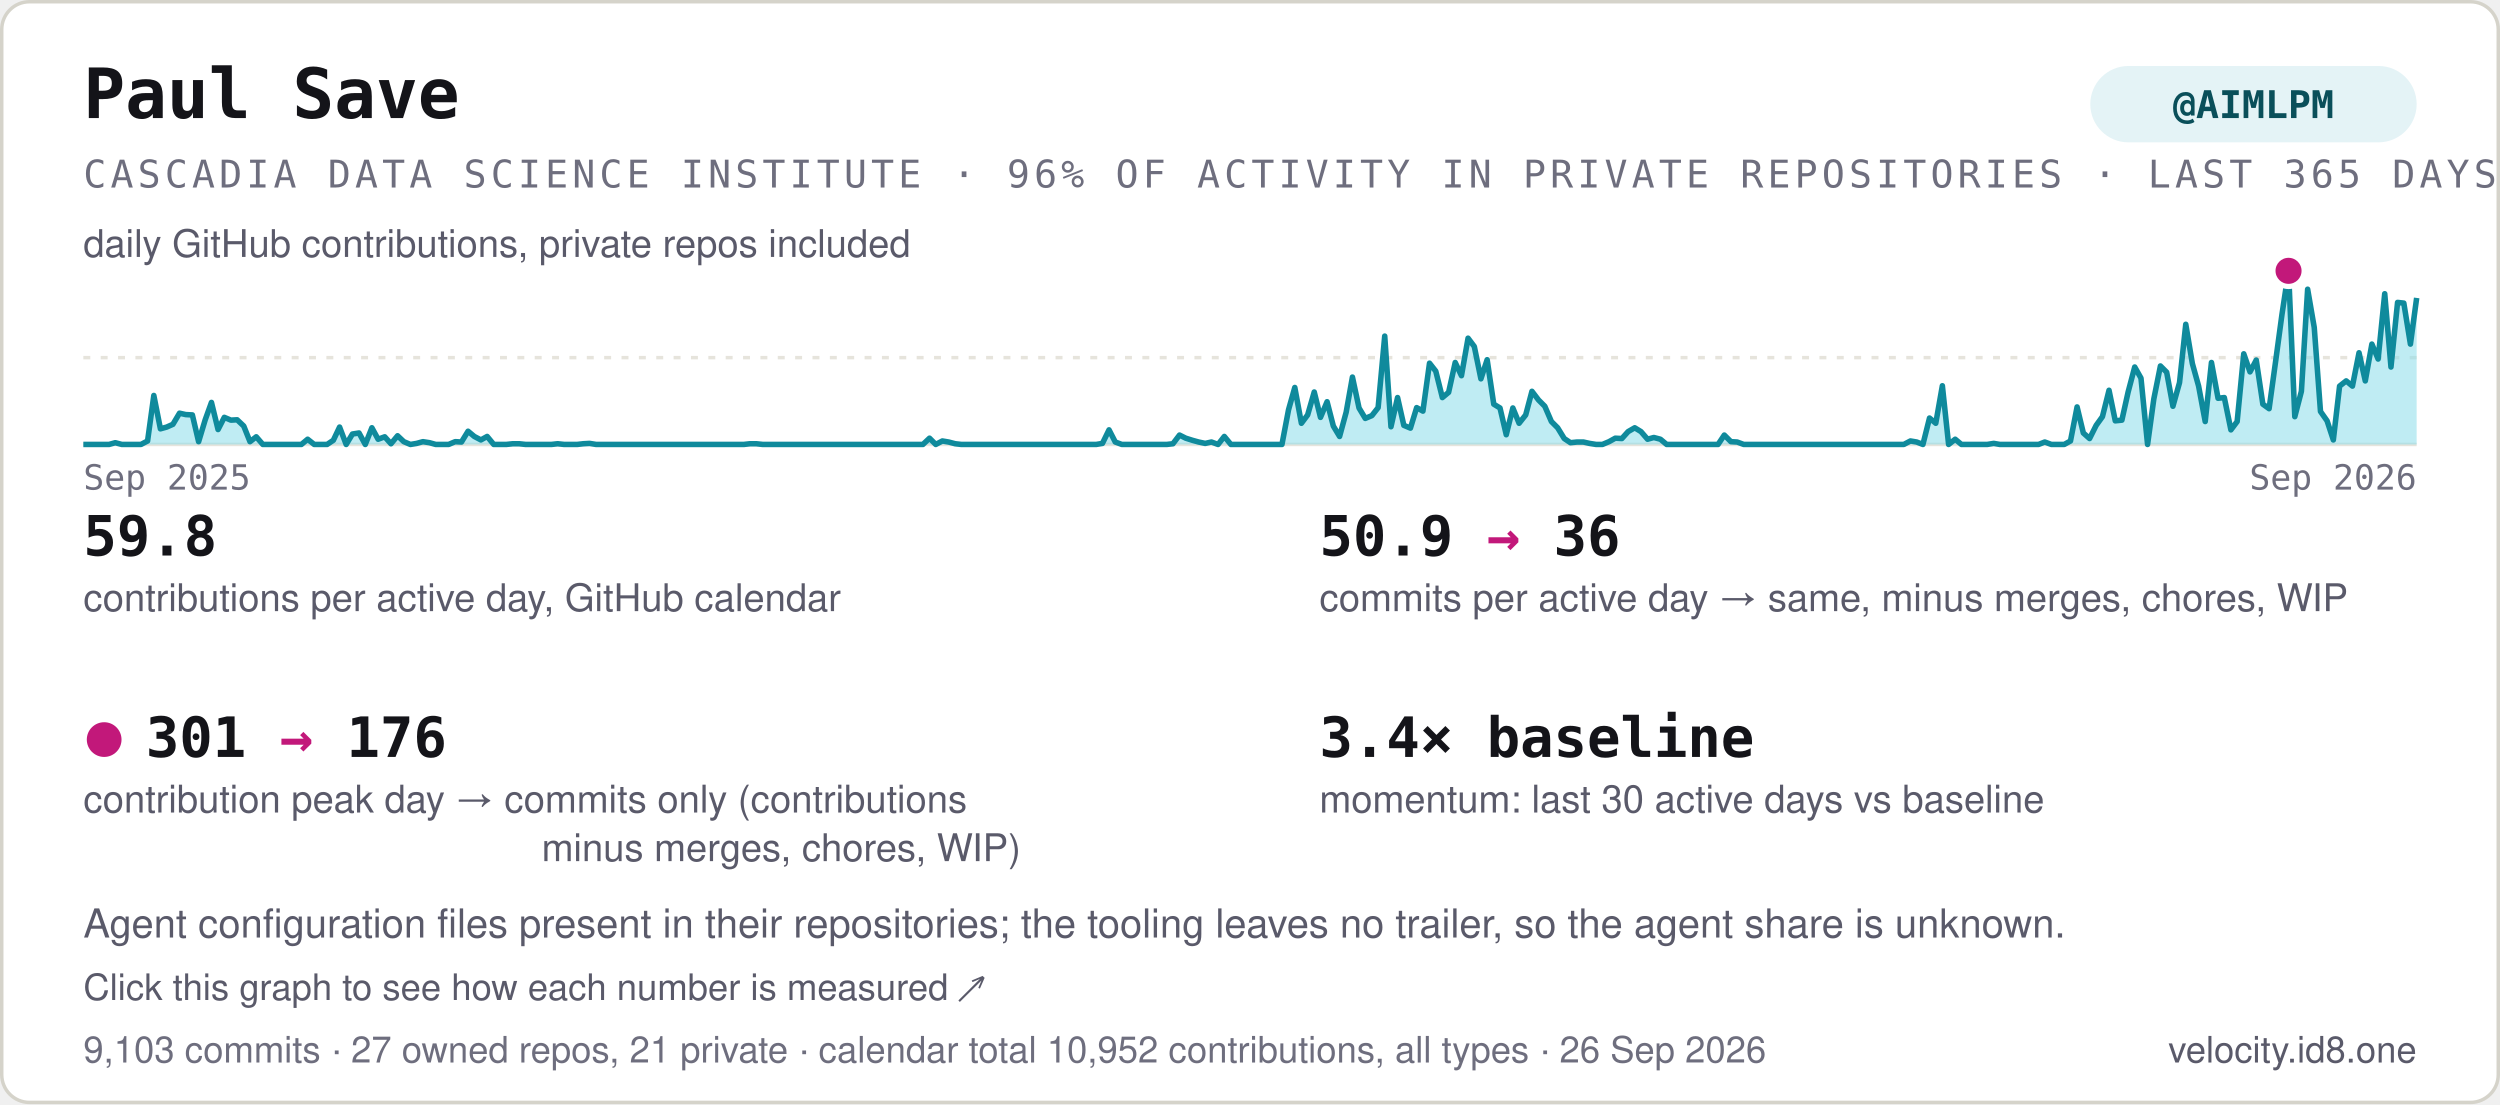
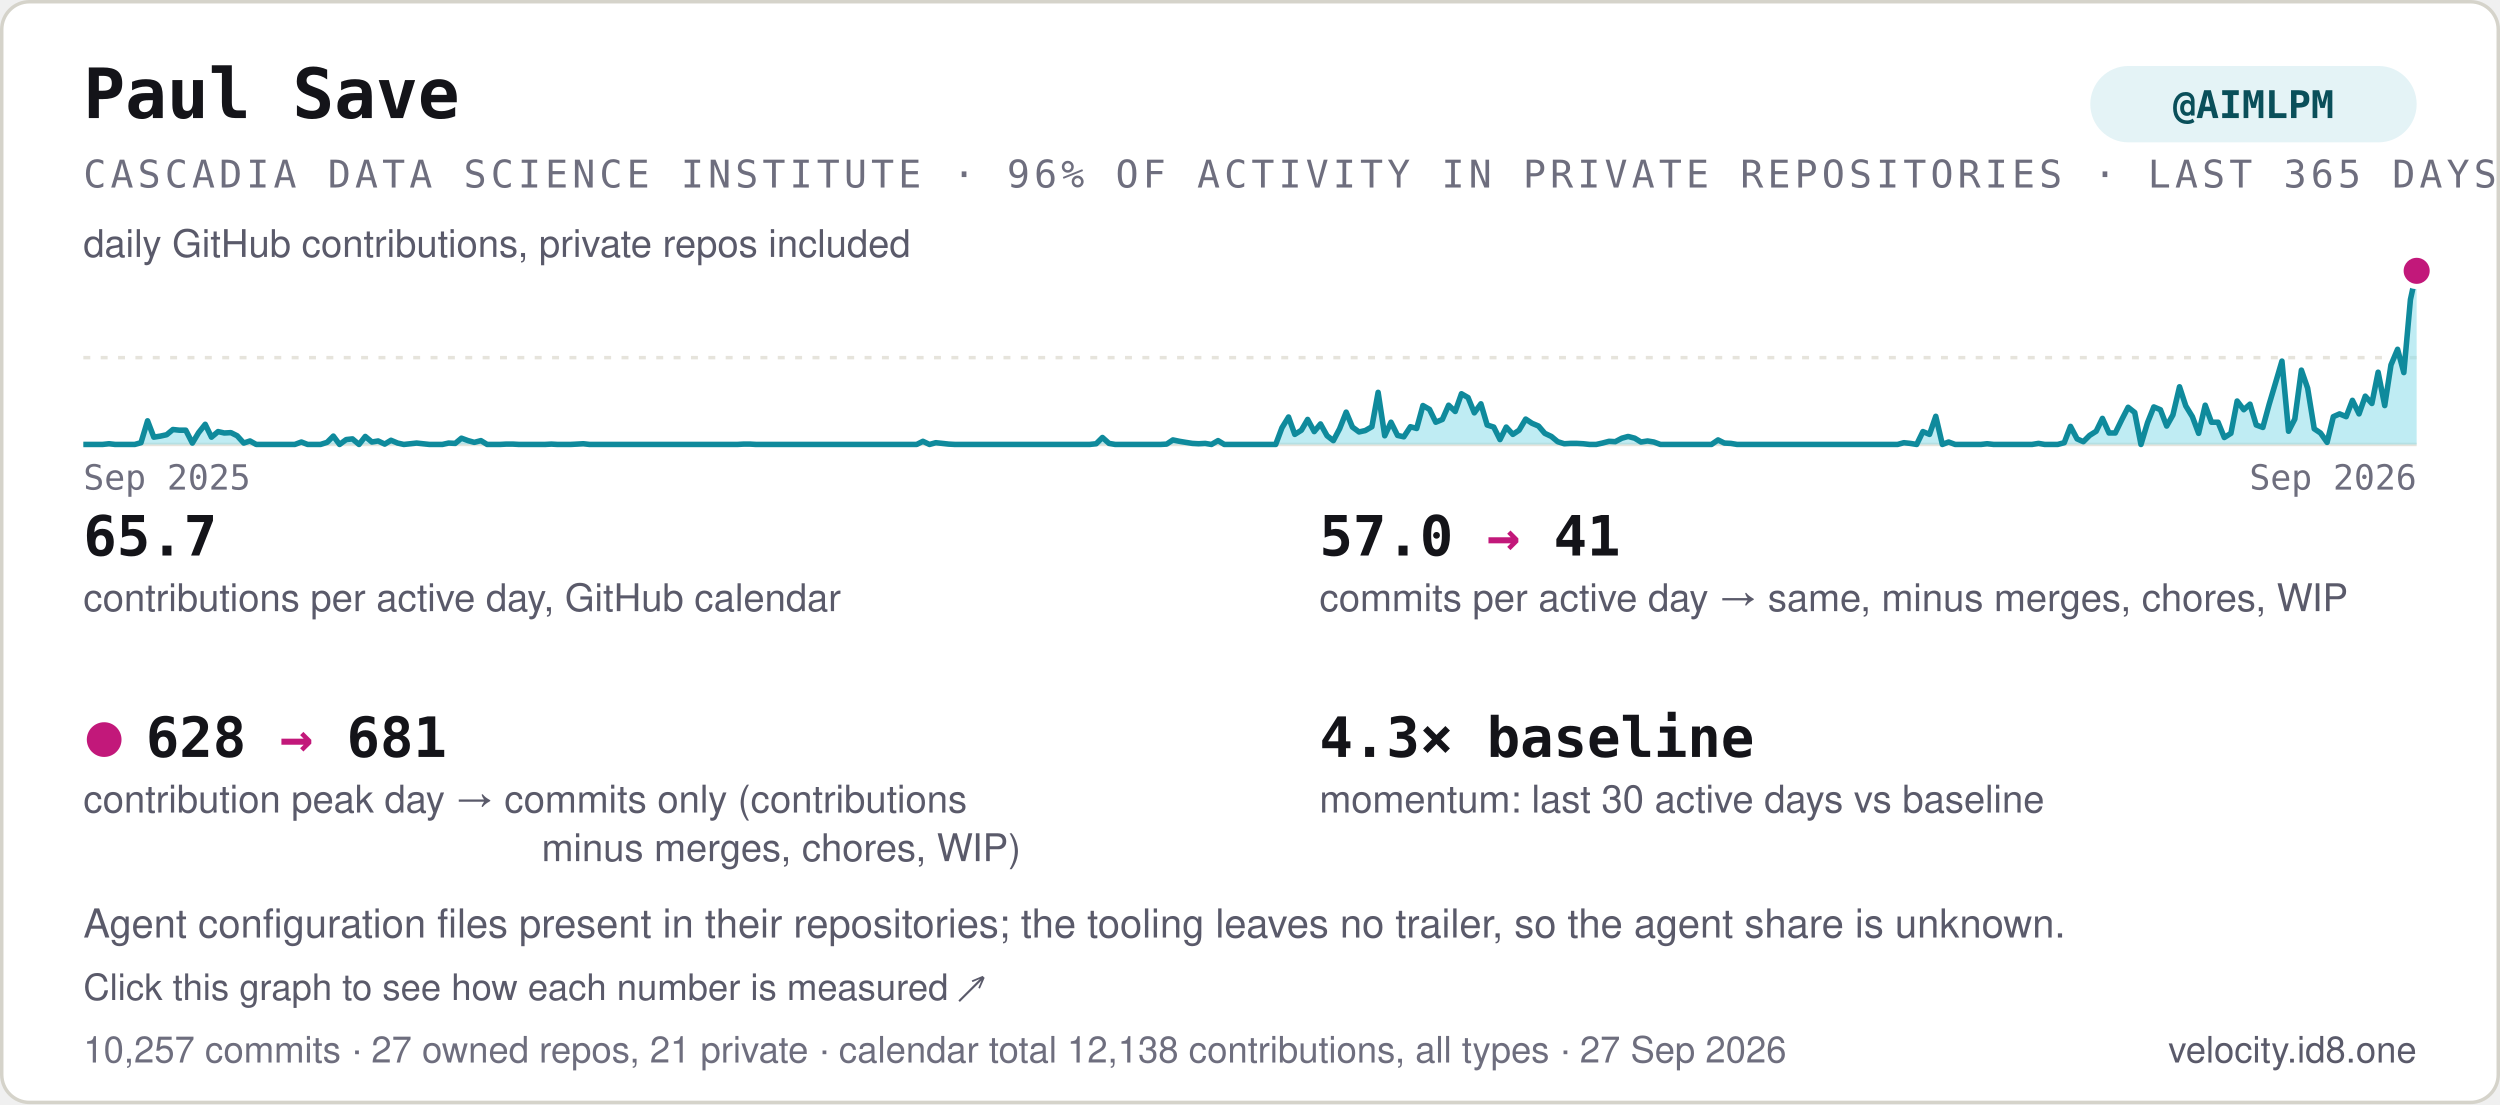
<svg xmlns="http://www.w3.org/2000/svg" width="720" height="318" viewBox="0 0 720 318" role="img" aria-label="Paul Save: Velocity Graph">
  <rect x="0.5" y="0.5" width="719" height="317" rx="8" fill="#FFFFFF" stroke="#D5D3CA" />
  <text x="24" y="34" font-family="Departure Mono, JetBrains Mono, ui-monospace, Menlo, monospace" font-size="20" font-weight="700" fill="#141419">Paul Save</text>
  <text x="24" y="54" font-family="Departure Mono, JetBrains Mono, ui-monospace, Menlo, monospace" font-size="11" letter-spacing="1.2" fill="#6E6E7E">CASCADIA DATA SCIENCE INSTITUTE · 96% OF ACTIVITY IN PRIVATE REPOSITORIES · LAST 365 DAYS</text>
  <rect x="602" y="19" width="94" height="22" rx="11" fill="#E4F3F6" />
  <text x="649" y="34" text-anchor="middle" font-family="Departure Mono, JetBrains Mono, ui-monospace, Menlo, monospace" font-size="11" font-weight="600" fill="#0A4F5A">@AIMLPM</text>
  <line x1="24" x2="696" y1="128" y2="128" stroke="#E6E4DC" />
  <line x1="24" x2="696" y1="103.0" y2="103.0" stroke="#E6E4DC" stroke-dasharray="2 3" />
-   <path d="M24.0,128.0 L25.8,128.0 L27.7,128.0 L29.5,128.0 L31.4,128.0 L33.2,127.5 L35.1,128.0 L36.9,128.0 L38.8,128.0 L40.6,128.0 L42.5,127.0 L44.3,113.9 L46.2,123.5 L48.0,123.0 L49.8,122.2 L51.7,119.0 L53.5,119.4 L55.4,119.5 L57.2,127.2 L59.1,120.9 L60.9,115.9 L62.8,123.7 L64.6,120.2 L66.5,121.0 L68.3,120.9 L70.2,122.7 L72.0,127.2 L73.8,125.8 L75.7,128.0 L77.5,128.0 L79.4,128.0 L81.2,128.0 L83.1,128.0 L84.9,128.0 L86.8,128.0 L88.6,126.5 L90.5,128.0 L92.3,128.0 L94.2,128.0 L96.0,126.8 L97.8,123.0 L99.7,128.0 L101.5,125.0 L103.4,124.7 L105.2,128.0 L107.1,123.2 L108.9,126.5 L110.8,125.8 L112.6,127.8 L114.5,125.5 L116.3,127.2 L118.2,128.0 L120.0,127.7 L121.8,127.2 L123.7,127.5 L125.5,128.0 L127.4,128.0 L129.2,128.0 L131.1,127.2 L132.9,127.3 L134.8,124.2 L136.6,125.7 L138.5,126.7 L140.3,125.7 L142.2,128.0 L144.0,128.0 L145.8,128.0 L147.7,127.8 L149.5,127.8 L151.4,128.0 L153.2,128.0 L155.1,128.0 L156.9,128.0 L158.8,128.0 L160.6,127.8 L162.5,128.0 L164.3,128.0 L166.2,128.0 L168.0,127.8 L169.8,127.7 L171.7,128.0 L173.5,128.0 L175.4,128.0 L177.2,128.0 L179.1,128.0 L180.9,128.0 L182.8,128.0 L184.6,128.0 L186.5,128.0 L188.3,128.0 L190.2,128.0 L192.0,128.0 L193.8,128.0 L195.7,128.0 L197.5,128.0 L199.4,128.0 L201.2,128.0 L203.1,128.0 L204.9,128.0 L206.8,128.0 L208.6,128.0 L210.5,128.0 L212.3,128.0 L214.2,128.0 L216.0,127.8 L217.8,127.8 L219.7,128.0 L221.5,128.0 L223.4,128.0 L225.2,128.0 L227.1,128.0 L228.9,128.0 L230.8,128.0 L232.6,128.0 L234.5,128.0 L236.3,128.0 L238.2,128.0 L240.0,128.0 L241.8,128.0 L243.7,128.0 L245.5,128.0 L247.4,128.0 L249.2,128.0 L251.1,128.0 L252.9,128.0 L254.8,128.0 L256.6,128.0 L258.5,128.0 L260.3,128.0 L262.2,128.0 L264.0,128.0 L265.8,128.0 L267.7,126.2 L269.5,128.0 L271.4,127.0 L273.2,127.3 L275.1,127.8 L276.9,128.0 L278.8,128.0 L280.6,128.0 L282.5,128.0 L284.3,128.0 L286.2,128.0 L288.0,128.0 L289.8,128.0 L291.7,128.0 L293.5,128.0 L295.4,128.0 L297.2,128.0 L299.1,128.0 L300.9,128.0 L302.8,128.0 L304.6,128.0 L306.5,128.0 L308.3,128.0 L310.2,128.0 L312.0,128.0 L313.8,128.0 L315.7,128.0 L317.5,127.7 L319.4,123.8 L321.2,127.3 L323.1,128.0 L324.9,128.0 L326.8,128.0 L328.6,128.0 L330.5,128.0 L332.3,128.0 L334.2,128.0 L336.0,128.0 L337.8,127.8 L339.7,125.3 L341.5,126.2 L343.4,126.8 L345.2,127.3 L347.1,127.7 L348.9,127.3 L350.8,128.0 L352.6,125.7 L354.5,128.0 L356.3,128.0 L358.2,128.0 L360.0,128.0 L361.8,128.0 L363.7,128.0 L365.5,128.0 L367.4,128.0 L369.2,128.0 L371.1,118.0 L372.9,111.6 L374.8,121.9 L376.6,119.5 L378.5,112.9 L380.3,120.2 L382.2,115.7 L384.0,122.7 L385.8,125.7 L387.7,118.7 L389.5,108.6 L391.4,117.5 L393.2,120.5 L395.1,119.7 L396.9,117.4 L398.8,96.8 L400.6,122.9 L402.5,114.5 L404.3,122.5 L406.2,123.3 L408.0,117.4 L409.8,118.4 L411.7,104.6 L413.5,106.9 L415.4,114.5 L417.2,113.0 L419.1,104.4 L420.9,108.2 L422.8,97.4 L424.6,99.8 L426.5,109.1 L428.3,103.6 L430.2,116.4 L432.0,117.5 L433.8,125.2 L435.7,117.5 L437.5,121.9 L439.4,119.5 L441.2,112.7 L443.1,115.2 L444.9,117.0 L446.8,121.4 L448.6,123.2 L450.5,126.3 L452.3,127.5 L454.2,127.3 L456.0,127.3 L457.8,127.7 L459.7,128.0 L461.5,128.0 L463.4,127.2 L465.2,126.2 L467.1,126.3 L468.9,124.3 L470.8,123.2 L472.6,124.3 L474.5,126.5 L476.3,126.0 L478.2,126.5 L480.0,128.0 L481.8,128.0 L483.7,128.0 L485.5,128.0 L487.4,128.0 L489.2,128.0 L491.1,128.0 L492.9,128.0 L494.8,128.0 L496.6,125.3 L498.5,127.2 L500.3,127.3 L502.2,128.0 L504.0,128.0 L505.8,128.0 L507.7,128.0 L509.5,128.0 L511.4,128.0 L513.2,128.0 L515.1,128.0 L516.9,128.0 L518.8,128.0 L520.6,128.0 L522.5,128.0 L524.3,128.0 L526.2,128.0 L528.0,128.0 L529.8,128.0 L531.7,128.0 L533.5,128.0 L535.4,128.0 L537.2,128.0 L539.1,128.0 L540.9,128.0 L542.8,128.0 L544.6,128.0 L546.5,128.0 L548.3,128.0 L550.2,127.0 L552.0,127.3 L553.8,128.0 L555.7,120.4 L557.5,121.9 L559.4,111.1 L561.2,128.0 L563.1,126.5 L564.9,128.0 L566.8,128.0 L568.6,128.0 L570.5,128.0 L572.3,128.0 L574.2,127.7 L576.0,128.0 L577.8,128.0 L579.7,128.0 L581.5,128.0 L583.4,128.0 L585.2,128.0 L587.1,128.0 L588.9,127.3 L590.8,128.0 L592.6,128.0 L594.5,128.0 L596.3,127.0 L598.2,117.2 L600.0,124.7 L601.8,126.3 L603.7,122.5 L605.5,120.0 L607.4,112.4 L609.2,121.2 L611.1,121.0 L612.9,112.9 L614.8,105.7 L616.6,108.9 L618.5,128.0 L620.3,114.9 L622.2,105.4 L624.0,107.2 L625.8,117.0 L627.7,110.2 L629.5,93.4 L631.4,104.7 L633.2,111.2 L635.1,121.4 L636.9,104.4 L638.8,114.7 L640.6,114.5 L642.5,123.8 L644.3,121.4 L646.2,101.9 L648.0,107.1 L649.8,103.7 L651.7,116.4 L653.5,117.7 L655.4,103.9 L657.2,90.6 L659.1,78.0 L660.9,120.0 L662.8,112.7 L664.6,83.3 L666.5,94.3 L668.3,118.5 L670.2,121.2 L672.0,126.7 L673.8,111.2 L675.7,109.7 L677.5,111.2 L679.4,101.6 L681.2,109.7 L683.1,99.1 L684.9,103.4 L686.8,84.6 L688.6,105.7 L690.5,87.1 L692.3,87.3 L694.2,99.1 L696.0,85.8 L696.0,128 L24,128 Z" fill="#8ADCE8" fill-opacity="0.55" />
-   <path d="M24.0,128.0 L25.8,128.0 L27.7,128.0 L29.5,128.0 L31.4,128.0 L33.2,127.5 L35.1,128.0 L36.9,128.0 L38.8,128.0 L40.6,128.0 L42.5,127.0 L44.3,113.9 L46.2,123.5 L48.0,123.0 L49.8,122.2 L51.7,119.0 L53.5,119.4 L55.4,119.5 L57.2,127.2 L59.1,120.9 L60.9,115.9 L62.8,123.7 L64.6,120.2 L66.5,121.0 L68.3,120.9 L70.2,122.7 L72.0,127.2 L73.8,125.8 L75.7,128.0 L77.5,128.0 L79.4,128.0 L81.2,128.0 L83.1,128.0 L84.9,128.0 L86.8,128.0 L88.6,126.5 L90.5,128.0 L92.3,128.0 L94.2,128.0 L96.0,126.8 L97.8,123.0 L99.7,128.0 L101.5,125.0 L103.4,124.7 L105.2,128.0 L107.1,123.2 L108.9,126.5 L110.8,125.8 L112.6,127.8 L114.5,125.5 L116.3,127.2 L118.2,128.0 L120.0,127.7 L121.8,127.2 L123.7,127.5 L125.5,128.0 L127.4,128.0 L129.2,128.0 L131.1,127.2 L132.9,127.3 L134.8,124.2 L136.6,125.7 L138.5,126.7 L140.3,125.7 L142.2,128.0 L144.0,128.0 L145.8,128.0 L147.7,127.8 L149.5,127.8 L151.4,128.0 L153.2,128.0 L155.1,128.0 L156.9,128.0 L158.8,128.0 L160.6,127.8 L162.5,128.0 L164.3,128.0 L166.2,128.0 L168.0,127.8 L169.8,127.7 L171.7,128.0 L173.5,128.0 L175.4,128.0 L177.2,128.0 L179.1,128.0 L180.9,128.0 L182.8,128.0 L184.6,128.0 L186.5,128.0 L188.3,128.0 L190.2,128.0 L192.0,128.0 L193.8,128.0 L195.7,128.0 L197.5,128.0 L199.4,128.0 L201.2,128.0 L203.1,128.0 L204.9,128.0 L206.8,128.0 L208.6,128.0 L210.5,128.0 L212.3,128.0 L214.2,128.0 L216.0,127.8 L217.8,127.8 L219.7,128.0 L221.5,128.0 L223.4,128.0 L225.2,128.0 L227.1,128.0 L228.9,128.0 L230.8,128.0 L232.6,128.0 L234.5,128.0 L236.3,128.0 L238.2,128.0 L240.0,128.0 L241.8,128.0 L243.7,128.0 L245.5,128.0 L247.4,128.0 L249.2,128.0 L251.1,128.0 L252.9,128.0 L254.8,128.0 L256.6,128.0 L258.5,128.0 L260.3,128.0 L262.2,128.0 L264.0,128.0 L265.8,128.0 L267.7,126.2 L269.5,128.0 L271.4,127.0 L273.2,127.3 L275.1,127.8 L276.9,128.0 L278.8,128.0 L280.6,128.0 L282.5,128.0 L284.3,128.0 L286.2,128.0 L288.0,128.0 L289.8,128.0 L291.7,128.0 L293.5,128.0 L295.4,128.0 L297.2,128.0 L299.1,128.0 L300.9,128.0 L302.8,128.0 L304.6,128.0 L306.5,128.0 L308.3,128.0 L310.2,128.0 L312.0,128.0 L313.8,128.0 L315.7,128.0 L317.5,127.7 L319.4,123.8 L321.2,127.3 L323.1,128.0 L324.9,128.0 L326.8,128.0 L328.6,128.0 L330.5,128.0 L332.3,128.0 L334.2,128.0 L336.0,128.0 L337.8,127.8 L339.7,125.3 L341.5,126.2 L343.4,126.8 L345.2,127.3 L347.1,127.7 L348.9,127.3 L350.8,128.0 L352.6,125.7 L354.5,128.0 L356.3,128.0 L358.2,128.0 L360.0,128.0 L361.8,128.0 L363.7,128.0 L365.5,128.0 L367.4,128.0 L369.2,128.0 L371.1,118.0 L372.9,111.6 L374.8,121.9 L376.6,119.5 L378.5,112.9 L380.3,120.2 L382.2,115.7 L384.0,122.7 L385.8,125.7 L387.7,118.7 L389.5,108.6 L391.4,117.5 L393.2,120.5 L395.1,119.7 L396.9,117.4 L398.8,96.8 L400.6,122.9 L402.5,114.5 L404.3,122.5 L406.2,123.3 L408.0,117.4 L409.8,118.4 L411.7,104.6 L413.5,106.9 L415.4,114.5 L417.2,113.0 L419.1,104.4 L420.9,108.2 L422.8,97.4 L424.6,99.8 L426.5,109.1 L428.3,103.6 L430.2,116.4 L432.0,117.5 L433.8,125.2 L435.7,117.5 L437.5,121.9 L439.4,119.5 L441.2,112.7 L443.1,115.2 L444.9,117.0 L446.8,121.4 L448.6,123.2 L450.5,126.3 L452.3,127.5 L454.2,127.3 L456.0,127.3 L457.8,127.7 L459.7,128.0 L461.5,128.0 L463.4,127.2 L465.2,126.2 L467.1,126.3 L468.9,124.3 L470.8,123.2 L472.6,124.3 L474.5,126.5 L476.3,126.0 L478.2,126.5 L480.0,128.0 L481.8,128.0 L483.7,128.0 L485.5,128.0 L487.4,128.0 L489.2,128.0 L491.1,128.0 L492.9,128.0 L494.8,128.0 L496.6,125.3 L498.5,127.2 L500.3,127.3 L502.2,128.0 L504.0,128.0 L505.8,128.0 L507.7,128.0 L509.5,128.0 L511.4,128.0 L513.2,128.0 L515.1,128.0 L516.9,128.0 L518.8,128.0 L520.6,128.0 L522.5,128.0 L524.3,128.0 L526.2,128.0 L528.0,128.0 L529.8,128.0 L531.7,128.0 L533.5,128.0 L535.4,128.0 L537.2,128.0 L539.1,128.0 L540.9,128.0 L542.8,128.0 L544.6,128.0 L546.5,128.0 L548.3,128.0 L550.2,127.0 L552.0,127.3 L553.8,128.0 L555.7,120.4 L557.5,121.9 L559.4,111.1 L561.2,128.0 L563.1,126.5 L564.9,128.0 L566.8,128.0 L568.6,128.0 L570.5,128.0 L572.3,128.0 L574.2,127.7 L576.0,128.0 L577.8,128.0 L579.7,128.0 L581.5,128.0 L583.4,128.0 L585.2,128.0 L587.1,128.0 L588.9,127.3 L590.8,128.0 L592.6,128.0 L594.5,128.0 L596.3,127.0 L598.2,117.2 L600.0,124.7 L601.8,126.3 L603.7,122.5 L605.5,120.0 L607.4,112.4 L609.2,121.2 L611.1,121.0 L612.9,112.9 L614.8,105.7 L616.6,108.9 L618.5,128.0 L620.3,114.9 L622.2,105.4 L624.0,107.2 L625.8,117.0 L627.7,110.2 L629.5,93.4 L631.4,104.7 L633.2,111.2 L635.1,121.4 L636.9,104.4 L638.8,114.7 L640.6,114.5 L642.5,123.8 L644.3,121.4 L646.2,101.9 L648.0,107.1 L649.8,103.7 L651.7,116.4 L653.5,117.7 L655.4,103.9 L657.2,90.6 L659.1,78.0 L660.9,120.0 L662.8,112.7 L664.6,83.3 L666.5,94.3 L668.3,118.5 L670.2,121.2 L672.0,126.7 L673.8,111.2 L675.7,109.7 L677.5,111.2 L679.4,101.6 L681.2,109.7 L683.1,99.1 L684.9,103.4 L686.8,84.6 L688.6,105.7 L690.5,87.1 L692.3,87.3 L694.2,99.1 L696.0,85.8" fill="none" stroke="#0F8A9C" stroke-width="1.6" stroke-linejoin="round" />
-   <circle cx="659.1" cy="78.0" r="4.5" fill="#C2187A" stroke="#FFFFFF" stroke-width="1.5" />
+   <path d="M24.0,128.0 L25.8,128.0 L27.7,128.0 L29.5,128.0 L31.4,127.8 L33.2,128.0 L35.1,128.0 L36.9,128.0 L38.8,128.0 L40.6,127.5 L42.5,121.2 L44.3,125.9 L46.2,125.6 L48.0,125.2 L49.8,123.7 L51.7,123.9 L53.5,123.9 L55.4,127.6 L57.2,124.6 L59.1,122.2 L60.9,125.9 L62.8,124.3 L64.6,124.7 L66.5,124.6 L68.3,125.5 L70.2,127.6 L72.0,127.0 L73.8,128.0 L75.7,128.0 L77.5,128.0 L79.4,128.0 L81.2,128.0 L83.1,128.0 L84.9,128.0 L86.8,127.3 L88.6,128.0 L90.5,128.0 L92.3,128.0 L94.2,127.4 L96.0,125.6 L97.8,128.0 L99.7,126.6 L101.5,126.4 L103.4,128.0 L105.2,125.7 L107.1,127.3 L108.9,127.0 L110.8,127.9 L112.6,126.8 L114.5,127.6 L116.3,128.0 L118.2,127.8 L120.0,127.6 L121.8,127.8 L123.7,128.0 L125.5,128.0 L127.4,128.0 L129.2,127.6 L131.1,127.7 L132.9,126.2 L134.8,126.9 L136.6,127.4 L138.5,126.9 L140.3,128.0 L142.2,128.0 L144.0,128.0 L145.8,127.9 L147.7,127.9 L149.5,128.0 L151.4,128.0 L153.2,128.0 L155.1,128.0 L156.9,128.0 L158.8,127.9 L160.6,128.0 L162.5,128.0 L164.3,128.0 L166.2,127.9 L168.0,127.8 L169.8,128.0 L171.7,128.0 L173.5,128.0 L175.4,128.0 L177.2,128.0 L179.1,128.0 L180.9,128.0 L182.8,128.0 L184.6,128.0 L186.5,128.0 L188.3,128.0 L190.2,128.0 L192.0,128.0 L193.8,128.0 L195.7,128.0 L197.5,128.0 L199.4,128.0 L201.2,128.0 L203.1,128.0 L204.9,128.0 L206.8,128.0 L208.6,128.0 L210.5,128.0 L212.3,128.0 L214.2,127.9 L216.0,127.9 L217.8,128.0 L219.7,128.0 L221.5,128.0 L223.4,128.0 L225.2,128.0 L227.1,128.0 L228.9,128.0 L230.8,128.0 L232.6,128.0 L234.5,128.0 L236.3,128.0 L238.2,128.0 L240.0,128.0 L241.8,128.0 L243.7,128.0 L245.5,128.0 L247.4,128.0 L249.2,128.0 L251.1,128.0 L252.9,128.0 L254.8,128.0 L256.6,128.0 L258.5,128.0 L260.3,128.0 L262.2,128.0 L264.0,128.0 L265.8,127.1 L267.7,128.0 L269.5,127.5 L271.4,127.7 L273.2,127.9 L275.1,128.0 L276.9,128.0 L278.8,128.0 L280.6,128.0 L282.5,128.0 L284.3,128.0 L286.2,128.0 L288.0,128.0 L289.8,128.0 L291.7,128.0 L293.5,128.0 L295.4,128.0 L297.2,128.0 L299.1,128.0 L300.9,128.0 L302.8,128.0 L304.6,128.0 L306.5,128.0 L308.3,128.0 L310.2,128.0 L312.0,128.0 L313.8,128.0 L315.7,127.8 L317.5,126.0 L319.4,127.7 L321.2,128.0 L323.1,128.0 L324.9,128.0 L326.8,128.0 L328.6,128.0 L330.5,128.0 L332.3,128.0 L334.2,128.0 L336.0,127.9 L337.8,126.7 L339.7,127.1 L341.5,127.4 L343.4,127.7 L345.2,127.8 L347.1,127.7 L348.9,128.0 L350.8,126.9 L352.6,128.0 L354.5,128.0 L356.3,128.0 L358.2,128.0 L360.0,128.0 L361.8,128.0 L363.7,128.0 L365.5,128.0 L367.4,128.0 L369.2,123.2 L371.1,120.1 L372.9,125.1 L374.8,123.9 L376.6,120.8 L378.5,124.3 L380.3,122.1 L382.2,125.5 L384.0,126.9 L385.8,123.5 L387.7,118.7 L389.5,123.0 L391.4,124.4 L393.2,124.0 L395.1,122.9 L396.9,113.0 L398.8,125.5 L400.6,121.6 L402.5,125.4 L404.3,125.8 L406.2,122.9 L408.0,123.4 L409.8,116.8 L411.7,117.9 L413.5,121.6 L415.4,120.8 L417.2,116.7 L419.1,118.5 L420.9,113.4 L422.8,114.5 L424.6,118.9 L426.5,116.3 L428.3,122.4 L430.2,123.0 L432.0,126.6 L433.8,123.0 L435.7,125.1 L437.5,123.9 L439.4,120.7 L441.2,121.9 L443.1,122.7 L444.9,124.8 L446.8,125.7 L448.6,127.2 L450.5,127.8 L452.3,127.7 L454.2,127.7 L456.0,127.8 L457.8,128.0 L459.7,128.0 L461.5,127.6 L463.4,127.1 L465.2,127.2 L467.1,126.2 L468.9,125.7 L470.8,126.2 L472.6,127.3 L474.5,127.0 L476.3,127.3 L478.2,128.0 L480.0,128.0 L481.8,128.0 L483.7,128.0 L485.5,128.0 L487.4,128.0 L489.2,128.0 L491.1,128.0 L492.9,128.0 L494.8,126.7 L496.6,127.6 L498.5,127.7 L500.3,128.0 L502.2,128.0 L504.0,128.0 L505.8,128.0 L507.7,128.0 L509.5,128.0 L511.4,128.0 L513.2,128.0 L515.1,128.0 L516.9,128.0 L518.8,128.0 L520.6,128.0 L522.5,128.0 L524.3,128.0 L526.2,128.0 L528.0,128.0 L529.8,128.0 L531.7,128.0 L533.5,128.0 L535.4,128.0 L537.2,128.0 L539.1,128.0 L540.9,128.0 L542.8,128.0 L544.6,128.0 L546.5,128.0 L548.3,127.5 L550.2,127.7 L552.0,128.0 L553.8,124.3 L555.7,125.1 L557.5,119.9 L559.4,128.0 L561.2,127.3 L563.1,128.0 L564.9,128.0 L566.8,128.0 L568.6,128.0 L570.5,128.0 L572.3,127.8 L574.2,128.0 L576.0,128.0 L577.8,128.0 L579.7,128.0 L581.5,128.0 L583.4,128.0 L585.2,128.0 L587.1,127.7 L588.9,128.0 L590.8,128.0 L592.6,128.0 L594.5,127.5 L596.3,122.8 L598.2,126.4 L600.0,127.2 L601.8,125.4 L603.7,124.2 L605.5,120.5 L607.4,124.7 L609.2,124.7 L611.1,120.8 L612.9,117.3 L614.8,118.8 L616.6,128.0 L618.5,121.7 L620.3,117.2 L622.2,118.0 L624.0,122.7 L625.8,119.5 L627.7,111.4 L629.5,116.9 L631.4,120.0 L633.2,124.8 L635.1,116.7 L636.9,121.6 L638.8,121.6 L640.6,126.0 L642.5,124.8 L644.3,115.5 L646.2,118.0 L648.0,116.4 L649.8,122.4 L651.7,123.1 L653.5,116.5 L655.4,110.1 L657.2,104.0 L659.1,124.2 L660.9,120.7 L662.8,106.6 L664.6,111.8 L666.5,123.5 L668.3,124.7 L670.2,127.4 L672.0,120.0 L673.8,119.2 L675.7,120.0 L677.5,115.3 L679.4,119.2 L681.2,114.1 L683.1,116.2 L684.9,107.2 L686.8,116.8 L688.6,105.1 L690.5,100.6 L692.3,107.3 L694.2,86.3 L696.0,78.0 L696.0,128 L24,128 Z" fill="#8ADCE8" fill-opacity="0.55" />
+   <path d="M24.0,128.0 L25.8,128.0 L27.7,128.0 L29.5,128.0 L31.4,127.8 L33.2,128.0 L35.1,128.0 L36.9,128.0 L38.8,128.0 L40.6,127.5 L42.5,121.2 L44.3,125.9 L46.2,125.6 L48.0,125.2 L49.8,123.7 L51.7,123.9 L53.5,123.9 L55.4,127.6 L57.2,124.6 L59.1,122.2 L60.9,125.9 L62.8,124.3 L64.6,124.7 L66.5,124.6 L68.3,125.5 L70.2,127.6 L72.0,127.0 L73.8,128.0 L75.7,128.0 L77.5,128.0 L79.4,128.0 L81.2,128.0 L83.1,128.0 L84.9,128.0 L86.8,127.3 L88.6,128.0 L90.5,128.0 L92.3,128.0 L94.2,127.4 L96.0,125.6 L97.8,128.0 L99.7,126.6 L101.5,126.4 L103.4,128.0 L105.2,125.7 L107.1,127.3 L108.9,127.0 L110.8,127.9 L112.6,126.8 L114.5,127.6 L116.3,128.0 L118.2,127.8 L120.0,127.6 L121.8,127.8 L123.7,128.0 L125.5,128.0 L127.4,128.0 L129.2,127.6 L131.1,127.7 L132.9,126.2 L134.8,126.9 L136.6,127.4 L138.5,126.9 L140.3,128.0 L142.2,128.0 L144.0,128.0 L145.8,127.9 L147.7,127.9 L149.5,128.0 L151.4,128.0 L153.2,128.0 L155.1,128.0 L156.9,128.0 L158.8,127.9 L160.6,128.0 L162.5,128.0 L164.3,128.0 L166.2,127.9 L168.0,127.8 L169.8,128.0 L171.7,128.0 L173.5,128.0 L175.4,128.0 L177.2,128.0 L179.1,128.0 L180.9,128.0 L182.8,128.0 L184.6,128.0 L186.5,128.0 L188.3,128.0 L190.2,128.0 L192.0,128.0 L193.8,128.0 L195.7,128.0 L197.5,128.0 L199.4,128.0 L201.2,128.0 L203.1,128.0 L204.9,128.0 L206.8,128.0 L208.6,128.0 L210.5,128.0 L212.3,128.0 L214.2,127.9 L216.0,127.9 L217.8,128.0 L219.7,128.0 L221.5,128.0 L223.4,128.0 L225.2,128.0 L227.1,128.0 L228.9,128.0 L230.8,128.0 L232.6,128.0 L234.5,128.0 L236.3,128.0 L238.2,128.0 L240.0,128.0 L241.8,128.0 L243.7,128.0 L245.5,128.0 L247.4,128.0 L249.2,128.0 L251.1,128.0 L252.9,128.0 L254.8,128.0 L256.6,128.0 L258.5,128.0 L260.3,128.0 L262.2,128.0 L264.0,128.0 L265.8,127.1 L267.7,128.0 L269.5,127.5 L271.4,127.7 L273.2,127.9 L275.1,128.0 L276.9,128.0 L278.8,128.0 L280.6,128.0 L282.5,128.0 L284.3,128.0 L286.2,128.0 L288.0,128.0 L289.8,128.0 L291.7,128.0 L293.5,128.0 L295.4,128.0 L297.2,128.0 L299.1,128.0 L300.9,128.0 L302.8,128.0 L304.6,128.0 L306.5,128.0 L308.3,128.0 L310.2,128.0 L312.0,128.0 L313.8,128.0 L315.7,127.8 L317.5,126.0 L319.4,127.7 L321.2,128.0 L323.1,128.0 L324.9,128.0 L326.8,128.0 L328.6,128.0 L330.5,128.0 L332.3,128.0 L334.2,128.0 L336.0,127.9 L337.8,126.7 L339.7,127.1 L341.5,127.4 L343.4,127.7 L345.2,127.8 L347.1,127.7 L348.9,128.0 L350.8,126.9 L352.6,128.0 L354.5,128.0 L356.3,128.0 L358.2,128.0 L360.0,128.0 L361.8,128.0 L363.7,128.0 L365.5,128.0 L367.4,128.0 L369.2,123.2 L371.1,120.1 L372.9,125.1 L374.8,123.9 L376.6,120.8 L378.5,124.3 L380.3,122.1 L382.2,125.5 L384.0,126.9 L385.8,123.5 L387.7,118.7 L389.5,123.0 L391.4,124.4 L393.2,124.0 L395.1,122.9 L396.9,113.0 L398.8,125.5 L400.6,121.6 L402.5,125.4 L404.3,125.8 L406.2,122.9 L408.0,123.4 L409.8,116.8 L411.7,117.9 L413.5,121.6 L415.4,120.8 L417.2,116.7 L419.1,118.5 L420.9,113.4 L422.8,114.5 L424.6,118.9 L426.5,116.3 L428.3,122.4 L430.2,123.0 L432.0,126.6 L433.8,123.0 L435.7,125.1 L437.5,123.9 L439.4,120.7 L441.2,121.9 L443.1,122.7 L444.9,124.8 L446.8,125.7 L448.6,127.2 L450.5,127.8 L452.3,127.7 L454.2,127.7 L456.0,127.8 L457.8,128.0 L459.7,128.0 L461.5,127.6 L463.4,127.1 L465.2,127.2 L467.1,126.2 L468.9,125.7 L470.8,126.2 L472.6,127.3 L474.5,127.0 L476.3,127.3 L478.2,128.0 L480.0,128.0 L481.8,128.0 L483.7,128.0 L485.5,128.0 L487.4,128.0 L489.2,128.0 L491.1,128.0 L492.9,128.0 L494.8,126.7 L496.6,127.6 L498.5,127.7 L500.3,128.0 L502.2,128.0 L504.0,128.0 L505.8,128.0 L507.7,128.0 L509.5,128.0 L511.4,128.0 L513.2,128.0 L515.1,128.0 L516.9,128.0 L518.8,128.0 L520.6,128.0 L522.5,128.0 L524.3,128.0 L526.2,128.0 L528.0,128.0 L529.8,128.0 L531.7,128.0 L533.5,128.0 L535.4,128.0 L537.2,128.0 L539.1,128.0 L540.9,128.0 L542.8,128.0 L544.6,128.0 L546.5,128.0 L548.3,127.5 L550.2,127.7 L552.0,128.0 L553.8,124.3 L555.7,125.1 L557.5,119.9 L559.4,128.0 L561.2,127.3 L563.1,128.0 L564.9,128.0 L566.8,128.0 L568.6,128.0 L570.5,128.0 L572.3,127.8 L574.2,128.0 L576.0,128.0 L577.8,128.0 L579.7,128.0 L581.5,128.0 L583.4,128.0 L585.2,128.0 L587.1,127.7 L588.9,128.0 L590.8,128.0 L592.6,128.0 L594.5,127.5 L596.3,122.8 L598.2,126.4 L600.0,127.2 L601.8,125.4 L603.7,124.2 L605.5,120.5 L607.4,124.7 L609.2,124.7 L611.1,120.8 L612.9,117.3 L614.8,118.8 L616.6,128.0 L618.5,121.7 L620.3,117.2 L622.2,118.0 L624.0,122.7 L625.8,119.5 L627.7,111.4 L629.5,116.9 L631.4,120.0 L633.2,124.8 L635.1,116.7 L636.9,121.6 L638.8,121.6 L640.6,126.0 L642.5,124.8 L644.3,115.5 L646.2,118.0 L648.0,116.4 L649.8,122.4 L651.7,123.1 L653.5,116.5 L655.4,110.1 L657.2,104.0 L659.1,124.2 L660.9,120.7 L662.8,106.6 L664.6,111.8 L666.5,123.5 L668.3,124.7 L670.2,127.4 L672.0,120.0 L673.8,119.2 L675.7,120.0 L677.5,115.3 L679.4,119.2 L681.2,114.1 L683.1,116.2 L684.9,107.2 L686.8,116.8 L688.6,105.1 L690.5,100.6 L692.3,107.3 L694.2,86.3 L696.0,78.0" fill="none" stroke="#0F8A9C" stroke-width="1.6" stroke-linejoin="round" />
+   <circle cx="696.0" cy="78.0" r="4.5" fill="#C2187A" stroke="#FFFFFF" stroke-width="1.5" />
  <text x="24" y="141" font-family="Departure Mono, JetBrains Mono, ui-monospace, Menlo, monospace" font-size="10" fill="#6E6E7E">Sep 2025</text>
  <text x="696" y="141" text-anchor="end" font-family="Departure Mono, JetBrains Mono, ui-monospace, Menlo, monospace" font-size="10" fill="#6E6E7E">Sep 2026</text>
  <text x="24" y="74" font-family="-apple-system, BlinkMacSystemFont, 'Segoe UI', Helvetica, Arial, sans-serif" font-size="11" fill="#5A5A6A">daily GitHub contributions, private repos included</text>
-   <text x="24" y="160" font-family="Departure Mono, JetBrains Mono, ui-monospace, Menlo, monospace" font-size="16" font-weight="600" fill="#141419">59.8</text>
+   <text x="24" y="160" font-family="Departure Mono, JetBrains Mono, ui-monospace, Menlo, monospace" font-size="16" font-weight="600" fill="#141419">65.7</text>
  <text x="24" y="176" font-family="-apple-system, BlinkMacSystemFont, 'Segoe UI', Helvetica, Arial, sans-serif" font-size="11" fill="#5A5A6A">contributions per active day, GitHub calendar</text>
-   <text x="380" y="160" font-family="Departure Mono, JetBrains Mono, ui-monospace, Menlo, monospace" font-size="16" font-weight="600" fill="#141419">50.9 <tspan fill="#C2187A">→</tspan> 36</text>
+   <text x="380" y="160" font-family="Departure Mono, JetBrains Mono, ui-monospace, Menlo, monospace" font-size="16" font-weight="600" fill="#141419">57.0 <tspan fill="#C2187A">→</tspan> 41</text>
  <text x="380" y="176" font-family="-apple-system, BlinkMacSystemFont, 'Segoe UI', Helvetica, Arial, sans-serif" font-size="11" fill="#5A5A6A">commits per active day → same, minus merges, chores, WIP</text>
  <circle cx="30" cy="213" r="5" fill="#C2187A" />
-   <text x="42" y="218" font-family="Departure Mono, JetBrains Mono, ui-monospace, Menlo, monospace" font-size="16" font-weight="600" fill="#141419">301 <tspan fill="#C2187A">→</tspan> 176</text>
+   <text x="42" y="218" font-family="Departure Mono, JetBrains Mono, ui-monospace, Menlo, monospace" font-size="16" font-weight="600" fill="#141419">628 <tspan fill="#C2187A">→</tspan> 681</text>
  <text x="24" y="234" font-family="-apple-system, BlinkMacSystemFont, 'Segoe UI', Helvetica, Arial, sans-serif" font-size="11" fill="#5A5A6A">contribution peak day → commits only (contributions</text>
  <text x="156" y="248" font-family="-apple-system, BlinkMacSystemFont, 'Segoe UI', Helvetica, Arial, sans-serif" font-size="11" fill="#5A5A6A">minus merges, chores, WIP)</text>
-   <text x="380" y="218" font-family="Departure Mono, JetBrains Mono, ui-monospace, Menlo, monospace" font-size="16" font-weight="600" fill="#141419">3.4× baseline</text>
+   <text x="380" y="218" font-family="Departure Mono, JetBrains Mono, ui-monospace, Menlo, monospace" font-size="16" font-weight="600" fill="#141419">4.3× baseline</text>
  <text x="380" y="234" font-family="-apple-system, BlinkMacSystemFont, 'Segoe UI', Helvetica, Arial, sans-serif" font-size="11" fill="#5A5A6A">momentum: last 30 active days vs baseline</text>
  <text x="24" y="270" font-family="-apple-system, BlinkMacSystemFont, 'Segoe UI', Helvetica, Arial, sans-serif" font-size="11.5" fill="#5A5A6A">Agent configuration files present in their repositories; the tooling leaves no trailer, so the agent share is unknown.</text>
  <text x="24" y="288" font-family="-apple-system, BlinkMacSystemFont, 'Segoe UI', Helvetica, Arial, sans-serif" font-size="10.5" fill="#5A5A6A">Click this graph to see how each number is measured ↗</text>
-   <text x="24" y="306" font-family="-apple-system, BlinkMacSystemFont, 'Segoe UI', Helvetica, Arial, sans-serif" font-size="10.5" fill="#6E6E7E">9,103 commits · 27 owned repos, 21 private · calendar total 10,952 contributions, all types · 26 Sep 2026</text>
+   <text x="24" y="306" font-family="-apple-system, BlinkMacSystemFont, 'Segoe UI', Helvetica, Arial, sans-serif" font-size="10.5" fill="#6E6E7E">10,257 commits · 27 owned repos, 21 private · calendar total 12,138 contributions, all types · 27 Sep 2026</text>
  <text x="696" y="306" text-anchor="end" font-family="-apple-system, BlinkMacSystemFont, 'Segoe UI', Helvetica, Arial, sans-serif" font-size="10.5" fill="#5A5A6A">velocity.id8.one</text>
</svg>
